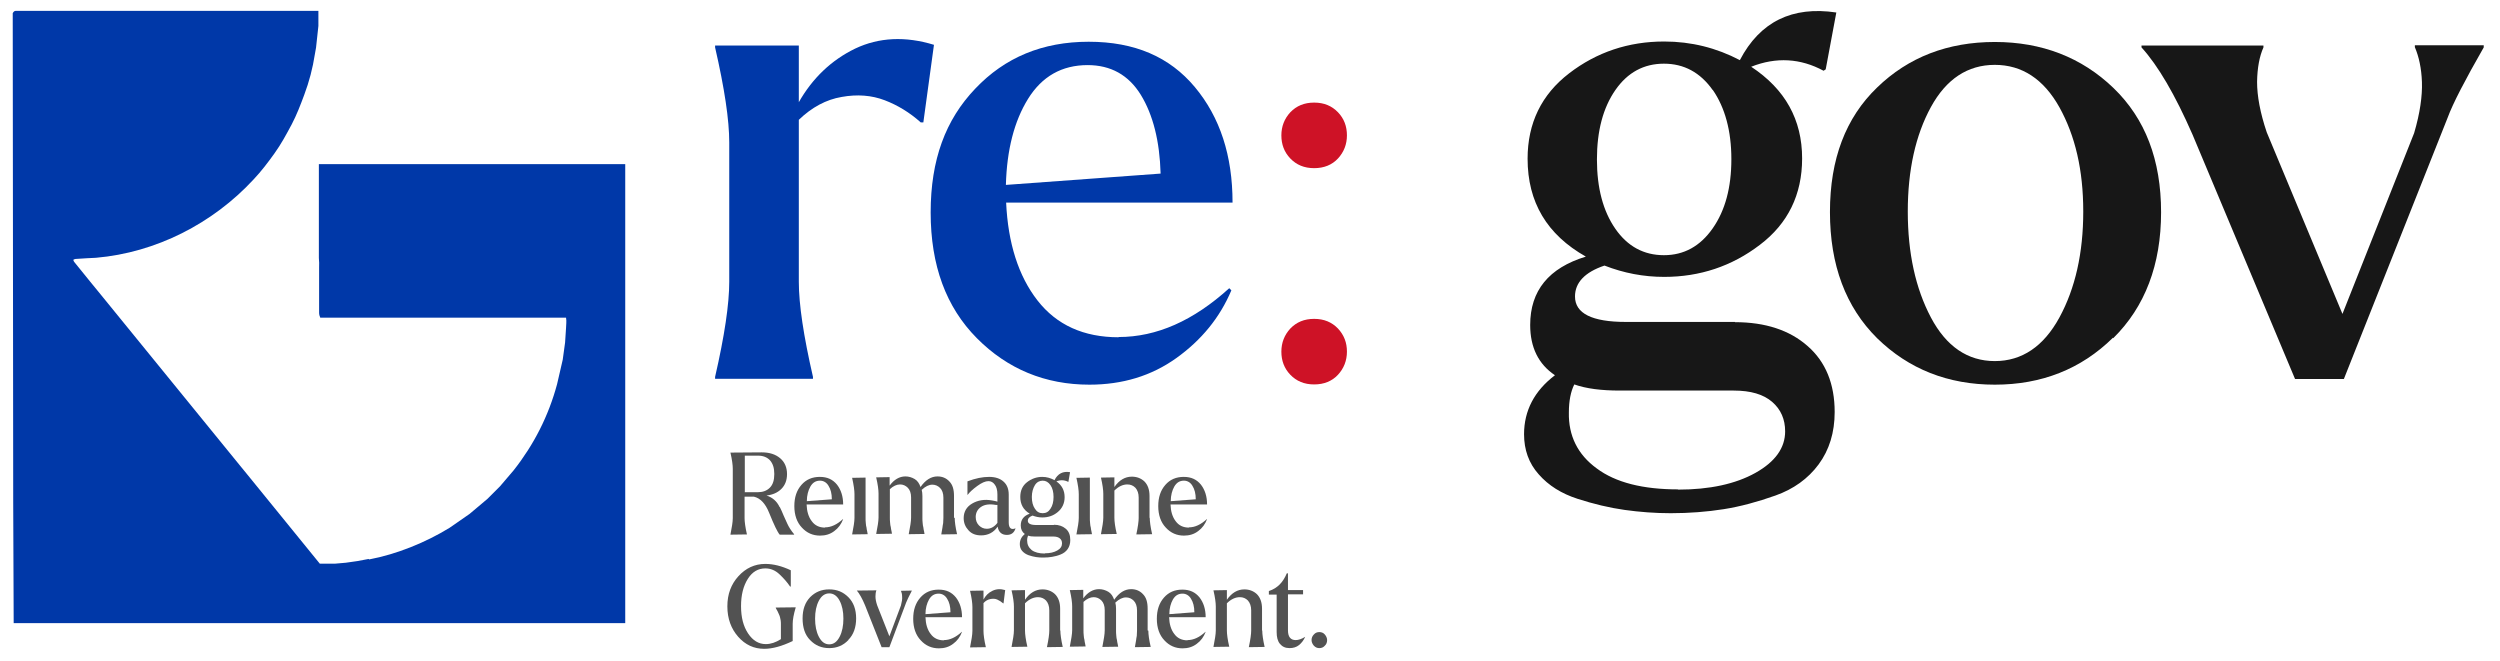
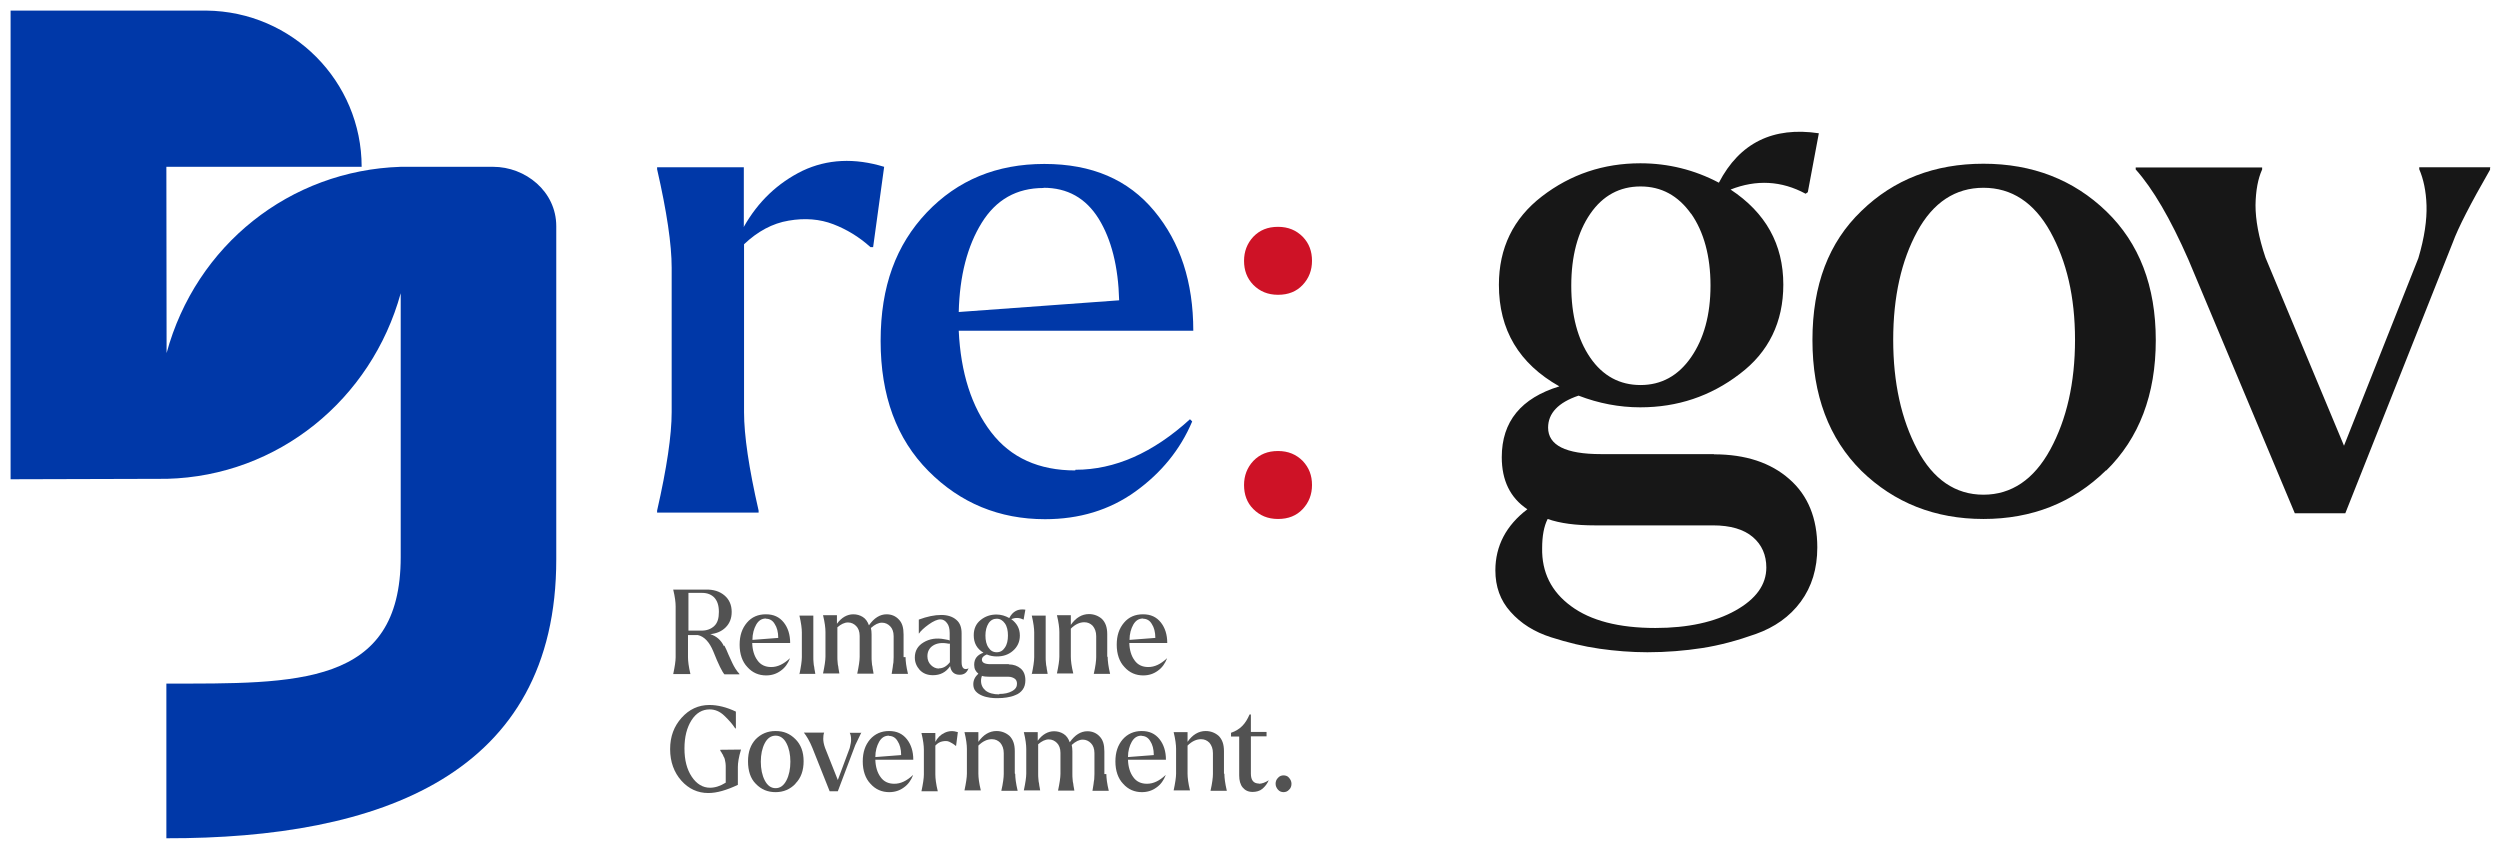
- <svg xmlns="http://www.w3.org/2000/svg" viewBox="9.9 8.9 106 28" role="img" aria-label="RE:GOV. Reimagine Government.">
-   <path fill="#0038a8" d="M25.55,32.62c1.17-.22,2.4-.72,3.41-1.34l.85-.59.76-.64.53-.53.58-.68c.86-1.09,1.48-2.31,1.84-3.65l.24-1.04.1-.73.04-.61c0-.14.03-.28,0-.44h-10.42c-.03-.06-.05-.14-.05-.21v-1.92c.01-.14,0-.25-.01-.4v-3.98s12.99,0,12.99,0v19.46s-25.93,0-25.93,0l-.02-5.17-.02-20.69c.03-.06.07-.1.13-.1h12.83s0,.64,0,.64l-.1.92-.05.28c-.09.59-.24,1.16-.45,1.72-.16.43-.32.85-.53,1.25-.23.43-.45.84-.73,1.23s-.55.75-.89,1.11c-1.73,1.87-4.14,3.1-6.68,3.32l-.4.02-.47.03s-.09.02-.09.04.02.07.04.09l.68.84.45.55,5.92,7.27.27.33,3.09,3.8h.64s.46-.04.46-.04l.49-.07.48-.09Z" />
-   <path fill="#0038a8" d="M43.76,13.25c.59-1.04,1.39-1.8,2.4-2.29,1.01-.48,2.13-.53,3.34-.16l-.45,3.29h-.11c-.47-.42-.98-.73-1.53-.94-.55-.21-1.16-.26-1.82-.14-.66.11-1.27.44-1.82.97v6.87c0,.95.2,2.29.6,4.03v.08h-4.15v-.08c.4-1.74.6-3.09.6-4.03v-5.91c0-.95-.2-2.29-.6-4.03v-.08h3.55v2.41Z" />
-   <path fill="#0038a8" d="M57.33,23.19c1.61,0,3.17-.69,4.69-2.07l.09.09c-.49,1.16-1.27,2.11-2.33,2.87-1.06.76-2.29,1.13-3.69,1.13-1.87,0-3.47-.66-4.77-1.97-1.31-1.32-1.96-3.09-1.96-5.33s.63-3.93,1.89-5.25c1.26-1.33,2.86-1.99,4.81-1.99s3.43.64,4.5,1.92c1.07,1.28,1.6,2.91,1.6,4.9h-9.6c.08,1.72.52,3.11,1.33,4.15.81,1.04,1.96,1.56,3.44,1.56ZM56.02,11.66c-1.1,0-1.94.48-2.53,1.43s-.9,2.17-.94,3.65l6.56-.48c-.04-1.38-.32-2.49-.84-3.34-.52-.84-1.27-1.26-2.26-1.26Z" />
-   <path fill="#ce1226" d="M64.23,14.64c0-.38.13-.71.38-.98.26-.27.59-.41,1.01-.41s.75.14,1.01.41c.26.27.38.6.38.98s-.13.71-.38.98c-.25.27-.59.41-1.01.41s-.75-.14-1.01-.41c-.26-.27-.38-.6-.38-.98ZM64.23,23.81c0-.38.13-.71.38-.98.26-.27.59-.41,1.01-.41s.75.14,1.01.41c.26.28.38.6.38.98s-.13.71-.38.98c-.25.27-.59.41-1.01.41s-.75-.14-1.01-.41c-.26-.27-.38-.6-.38-.98Z" />
-   <path fill="#171717" d="M83.46,22.56c1.29,0,2.32.34,3.08,1.01.77.67,1.15,1.61,1.15,2.8,0,.87-.23,1.61-.68,2.22-.45.61-1.07,1.05-1.83,1.32s-1.5.47-2.2.58-1.45.17-2.24.17c-.66,0-1.32-.05-1.96-.14-.64-.09-1.31-.25-1.99-.47s-1.23-.56-1.65-1.04c-.42-.47-.62-1.04-.62-1.7,0-1,.44-1.84,1.31-2.5-.7-.47-1.05-1.18-1.05-2.13,0-1.46.79-2.42,2.36-2.9-1.65-.93-2.47-2.31-2.47-4.15,0-1.51.59-2.72,1.76-3.62,1.17-.9,2.52-1.35,4.03-1.35,1.15,0,2.22.27,3.21.79.85-1.63,2.22-2.3,4.09-2.02l-.45,2.41-.09.06c-.98-.53-2.01-.59-3.07-.17,1.44.95,2.16,2.24,2.16,3.89,0,1.53-.6,2.76-1.79,3.66-1.19.91-2.55,1.36-4.06,1.36-.87,0-1.71-.16-2.53-.48-.83.28-1.25.72-1.25,1.31,0,.72.72,1.08,2.16,1.08h4.63ZM81.05,29.66c1.34,0,2.44-.24,3.28-.71.84-.47,1.26-1.06,1.26-1.76,0-.51-.18-.93-.55-1.25-.37-.32-.91-.48-1.63-.48h-4.83c-.78,0-1.42-.08-1.93-.26-.15.3-.23.7-.23,1.19-.02.98.37,1.78,1.18,2.37.8.6,1.96.89,3.45.89ZM82.52,12.72c-.53-.75-1.22-1.12-2.07-1.12s-1.54.37-2.06,1.12-.78,1.73-.78,2.94.26,2.19.78,2.94,1.21,1.12,2.06,1.12,1.54-.38,2.07-1.14c.53-.76.79-1.73.79-2.93s-.27-2.19-.79-2.94Z" />
-   <path fill="#171717" d="M99.49,23.22c-1.35,1.33-3.03,1.99-5.01,1.99s-3.65-.66-4.99-1.97c-1.33-1.32-2-3.1-2-5.35s.67-4,2-5.28c1.33-1.29,3-1.93,4.99-1.93s3.68.65,5.03,1.95,2.02,3.05,2.02,5.27-.68,4.01-2.03,5.34ZM91.77,22.36c.65,1.23,1.56,1.85,2.71,1.85s2.07-.62,2.74-1.85c.67-1.23,1.01-2.73,1.01-4.49s-.34-3.21-1.01-4.42c-.67-1.2-1.59-1.8-2.74-1.8s-2.06.6-2.71,1.79-.98,2.67-.98,4.43.33,3.26.98,4.49Z" />
-   <path fill="#171717" d="M115.21,10.83v.08c-.79,1.38-1.31,2.38-1.53,2.98l-4.4,11.08h-2.07l-4.35-10.37c-.74-1.69-1.46-2.92-2.16-3.69v-.08h5.17v.08c-.17.38-.26.87-.27,1.46,0,.6.13,1.31.41,2.14l3.21,7.7,3.04-7.67c.25-.85.35-1.57.33-2.16s-.13-1.08-.3-1.48v-.08h2.92Z" />
-   <path fill="#525252" d="M42.96,30.39c.05.1.11.23.17.38.07.15.12.26.15.33s.07.14.12.22c.05.08.11.16.17.23v.02h-.61c-.09-.1-.24-.41-.45-.93-.16-.4-.38-.62-.64-.68h-.28s.03,0,.05,0c0,0-.01,0-.02,0s-.02,0-.02,0h-.13v.91c0,.15.03.38.1.69h0s-.7.01-.7.01h0c.06-.31.1-.54.1-.7v-2.09c0-.16-.03-.39-.1-.69h0s1.33-.01,1.33-.01c.32,0,.58.08.78.25.19.16.29.39.29.67,0,.26-.08.47-.24.63s-.37.25-.63.28c.25.08.44.24.56.5ZM41.47,29.77h.55c.22,0,.39-.06.52-.19s.19-.32.19-.58-.06-.44-.18-.58c-.12-.13-.29-.2-.5-.2h-.57v1.54Z" />
-   <path fill="#525252" d="M44.88,31.26c.26,0,.51-.12.76-.35h.01c-.08.21-.2.38-.38.51-.17.13-.37.19-.6.19-.3,0-.56-.11-.77-.34-.21-.22-.32-.53-.32-.91s.1-.67.3-.9c.2-.23.46-.34.78-.34s.55.11.73.33c.17.22.26.5.26.84h-1.55c.01.29.08.53.22.71.13.18.32.27.56.27ZM44.67,29.28c-.18,0-.31.08-.41.25-.09.16-.15.37-.15.62l1.06-.08c0-.24-.05-.43-.14-.57-.08-.14-.21-.22-.36-.22Z" />
-   <path fill="#525252" d="M46.03,31.56h0c.06-.31.1-.54.1-.7v-1.01c0-.15-.03-.38-.1-.69h0s.57-.01.57-.01v1.71c0,.07,0,.14.01.22,0,.08.02.14.03.19,0,.05.02.11.03.17.01.06.02.1.02.11h0s-.67.01-.67.01Z" />
-   <path fill="#525252" d="M50.38,30.86c0,.16.03.39.1.69h0s-.67.01-.67.01h0s.01-.06.02-.12c.01-.06.02-.12.03-.17,0-.05.02-.12.03-.19,0-.08.01-.15.01-.22v-.86c0-.18-.05-.32-.14-.41-.09-.09-.2-.14-.33-.14-.14,0-.29.07-.45.22.02.08.03.16.03.26v.92c0,.07,0,.14.01.22,0,.08.02.14.03.19,0,.05.02.11.03.17.01.06.02.1.02.11h0s-.67.01-.67.01h0c.06-.31.1-.54.1-.7v-.86c0-.18-.05-.32-.14-.41-.09-.09-.2-.14-.33-.14-.14,0-.29.07-.43.2v1.2c0,.07,0,.14.01.22,0,.08.02.14.03.19,0,.05.02.11.03.17.01.06.02.1.02.11h0s-.67.01-.67.01h0c.06-.31.1-.54.1-.7v-1.01c0-.16-.03-.39-.1-.69h0s.57-.01.57-.01v.36c.19-.26.42-.39.67-.39.14,0,.27.04.39.11.12.07.2.19.25.34.21-.3.45-.45.72-.45.2,0,.37.07.5.21.14.14.2.34.2.62v.92Z" />
-   <path fill="#525252" d="M52.96,31.3h0c-.06.19-.18.28-.37.28-.22,0-.35-.12-.39-.35-.17.25-.41.37-.7.37-.23,0-.41-.07-.54-.22-.13-.14-.2-.31-.2-.51,0-.27.12-.48.36-.62.24-.14.52-.19.85-.13.1.02.17.03.22.05v-.31c0-.18-.04-.32-.11-.41-.07-.1-.16-.15-.27-.15-.13,0-.29.07-.48.21s-.33.27-.4.37h-.01v-.57c.34-.13.64-.19.92-.19.26,0,.47.07.61.2.15.13.22.32.22.55v1.18c0,.24.1.33.29.25ZM51.74,31.32c.17,0,.32-.08.45-.25v-.76s-.04,0-.06,0c-.27-.05-.48-.02-.63.08s-.23.25-.23.43c0,.15.05.27.14.36s.2.14.33.14ZM52.34,30.28s0,0,0,0h0Z" />
-   <path fill="#525252" d="M54.59,31.15c.21,0,.37.06.5.17s.19.27.19.48c0,.15-.04.28-.11.38-.07.1-.17.18-.3.23-.12.05-.24.08-.36.1s-.23.03-.36.03c-.11,0-.21,0-.32-.02s-.21-.04-.32-.08c-.11-.04-.2-.1-.27-.18-.07-.08-.1-.18-.1-.29,0-.17.07-.31.21-.43-.11-.08-.17-.2-.17-.36,0-.25.13-.41.38-.5-.27-.16-.4-.4-.4-.71,0-.26.09-.47.28-.62.19-.15.41-.23.65-.23.19,0,.36.05.52.14.14-.28.36-.39.66-.34l-.07.41h-.01c-.16-.08-.32-.09-.5-.02.23.16.35.38.35.67,0,.26-.1.47-.29.63-.19.16-.41.23-.66.23-.14,0-.28-.03-.41-.08-.13.05-.2.12-.2.22,0,.12.12.18.35.18h.75ZM54.2,32.36c.22,0,.39-.04.53-.12s.2-.18.2-.3c0-.09-.03-.16-.09-.21-.06-.05-.15-.08-.26-.08h-.78c-.13,0-.23-.01-.31-.04-.02.05-.04.12-.04.2,0,.17.06.3.19.41.13.1.32.15.56.15ZM54.44,29.47c-.09-.13-.2-.19-.33-.19s-.25.06-.33.19-.13.3-.13.5.04.37.13.5c.08.13.19.19.33.19s.25-.06.33-.19c.09-.13.13-.3.13-.5s-.04-.37-.13-.5Z" />
-   <path fill="#525252" d="M55.54,31.56h0c.06-.31.1-.54.1-.7v-1.01c0-.15-.03-.38-.1-.69h0s.57-.01.57-.01v1.71c0,.07,0,.14.01.22,0,.08.02.14.03.19,0,.05.02.11.03.17.01.06.02.1.02.11h0s-.67.01-.67.01Z" />
-   <path fill="#525252" d="M58.65,30.86c0,.15.03.38.1.69h0s-.67.01-.67.01h0c.07-.33.1-.56.1-.7v-.86c0-.18-.05-.32-.14-.42-.09-.09-.2-.14-.34-.14-.18,0-.37.08-.55.26v1.15c0,.16.03.39.1.69h0s-.67.01-.67.01h0c.06-.31.1-.54.1-.7v-1.01c0-.16-.03-.39-.1-.69h0s.57-.01.57-.01v.41c.2-.29.45-.44.74-.44.21,0,.39.07.53.2.14.14.22.34.22.62v.92Z" />
-   <path fill="#525252" d="M60.31,31.26c.26,0,.51-.12.76-.35h.01c-.08.21-.2.38-.38.51-.17.13-.37.19-.6.19-.3,0-.56-.11-.77-.34-.21-.22-.32-.53-.32-.91s.1-.67.3-.9c.2-.23.46-.34.78-.34s.55.11.73.33c.17.22.26.5.26.84h-1.55c.01.29.08.53.22.71.13.18.32.27.56.27ZM60.1,29.28c-.18,0-.31.08-.41.25-.09.16-.15.37-.15.62l1.06-.08c0-.24-.05-.43-.14-.57-.08-.14-.21-.22-.36-.22Z" />
-   <path fill="#525252" d="M43.64,34.65h0c-.09.3-.13.53-.13.7v.73c-.46.22-.86.33-1.21.33-.43,0-.8-.17-1.1-.51-.3-.34-.46-.77-.46-1.29s.16-.94.47-1.28c.31-.34.69-.52,1.14-.52.34,0,.7.09,1.08.27v.69h-.03c-.12-.18-.27-.35-.45-.52s-.38-.25-.6-.25c-.3,0-.55.14-.74.44-.19.3-.29.68-.29,1.16s.1.86.3,1.16.45.45.75.45c.21,0,.42-.07.64-.21v-.66s0-.09-.01-.14-.02-.1-.03-.14-.03-.09-.05-.13c-.02-.05-.04-.09-.05-.11s-.03-.06-.05-.09-.03-.06-.03-.07h0s.85-.01.85-.01Z" />
-   <path fill="#525252" d="M45.87,36.04c-.22.23-.49.34-.81.34s-.59-.11-.81-.34c-.22-.22-.32-.53-.32-.92s.11-.68.32-.9c.22-.22.48-.33.81-.33s.59.11.81.33c.22.22.33.52.33.9s-.11.69-.33.91ZM44.62,35.9c.11.21.25.32.44.32s.33-.11.44-.32c.11-.21.16-.47.16-.77s-.05-.55-.16-.76c-.11-.21-.26-.31-.44-.31s-.33.1-.44.31-.16.46-.16.76.05.56.16.77Z" />
-   <path fill="#525252" d="M48.57,33.93h0c-.13.25-.21.42-.25.52l-.71,1.89h-.33l-.7-1.77c-.12-.29-.24-.5-.35-.63h0s.83-.01.83-.01h0c-.03.08-.04.16-.04.26s.02.22.07.37l.52,1.32.49-1.31c.04-.15.06-.27.05-.37,0-.1-.02-.18-.05-.25h0s.47-.01.47-.01Z" />
-   <path fill="#525252" d="M49.92,36.04c.26,0,.51-.12.76-.35h.01c-.08.21-.2.38-.38.51-.17.13-.37.19-.6.19-.3,0-.56-.11-.77-.34-.21-.22-.32-.53-.32-.91s.1-.67.3-.9c.2-.23.46-.34.78-.34s.55.11.73.33c.17.22.26.5.26.84h-1.55c.01.29.08.53.22.71.13.18.32.27.56.27ZM49.7,34.07c-.18,0-.31.08-.41.25-.09.16-.15.37-.15.62l1.06-.08c0-.24-.05-.43-.14-.57-.08-.14-.21-.22-.36-.22Z" />
-   <path fill="#525252" d="M51.59,34.34c.09-.18.22-.31.39-.39s.34-.09.54-.03l-.07.56h-.02c-.08-.07-.16-.12-.25-.16-.09-.04-.19-.04-.29-.02s-.2.07-.29.17v1.18c0,.16.03.39.1.69h0s-.67.01-.67.01h0c.06-.31.1-.54.1-.7v-1.01c0-.16-.03-.39-.1-.69h0s.57-.01.57-.01v.41Z" />
-   <path fill="#525252" d="M54.86,35.64c0,.15.03.38.1.69h0s-.67.01-.67.01h0c.07-.33.1-.56.1-.7v-.86c0-.18-.05-.32-.14-.42-.09-.09-.2-.14-.34-.14-.18,0-.37.08-.55.26v1.15c0,.16.03.39.1.69h0s-.67.01-.67.01h0c.06-.31.1-.54.1-.7v-1.01c0-.16-.03-.39-.1-.69h0s.57-.01.57-.01v.41c.2-.29.45-.44.74-.44.21,0,.39.07.53.2.14.14.22.34.22.62v.92Z" />
-   <path fill="#525252" d="M58.59,35.64c0,.16.03.39.1.69h0s-.67.01-.67.01h0s.01-.06.02-.12c.01-.06.02-.12.03-.17,0-.05.02-.12.03-.19,0-.08.01-.15.01-.22v-.86c0-.18-.05-.32-.14-.41-.09-.09-.2-.14-.33-.14-.14,0-.29.07-.45.22.02.08.03.16.03.26v.92c0,.07,0,.14.01.22,0,.08.02.14.03.19,0,.05.02.11.03.17.01.06.02.1.02.11h0s-.67.01-.67.01h0c.06-.31.1-.54.1-.7v-.86c0-.18-.05-.32-.14-.41-.09-.09-.2-.14-.33-.14-.14,0-.29.07-.43.2v1.2c0,.07,0,.14.01.22,0,.08.02.14.03.19,0,.05.02.11.03.17.01.06.02.1.02.11h0s-.67.01-.67.01h0c.06-.31.1-.54.1-.7v-1.01c0-.16-.03-.39-.1-.69h0s.57-.01.57-.01v.36c.19-.26.42-.39.67-.39.14,0,.27.04.39.11.12.07.2.19.25.34.21-.3.45-.45.72-.45.2,0,.37.07.5.21.14.14.2.34.2.62v.92Z" />
-   <path fill="#525252" d="M60.25,36.04c.26,0,.51-.12.76-.35h.01c-.08.21-.2.38-.38.51-.17.13-.37.19-.6.19-.3,0-.56-.11-.77-.34-.21-.22-.32-.53-.32-.91s.1-.67.3-.9c.2-.23.46-.34.78-.34s.55.11.73.33c.17.22.26.5.26.84h-1.55c.01.29.08.53.22.71.13.18.32.27.56.27ZM60.04,34.07c-.18,0-.31.08-.41.25-.09.16-.15.37-.15.62l1.06-.08c0-.24-.05-.43-.14-.57-.08-.14-.21-.22-.36-.22Z" />
-   <path fill="#525252" d="M63.42,35.64c0,.15.03.38.1.69h0s-.67.01-.67.01h0c.07-.33.1-.56.1-.7v-.86c0-.18-.05-.32-.14-.42-.09-.09-.2-.14-.34-.14-.18,0-.37.08-.55.26v1.15c0,.16.03.39.1.69h0s-.67.01-.67.01h0c.06-.31.1-.54.1-.7v-1.01c0-.16-.03-.39-.1-.69h0s.57-.01.57-.01v.41c.2-.29.45-.44.74-.44.21,0,.39.07.53.2.14.14.22.34.22.62v.92Z" />
-   <path fill="#525252" d="M64.83,36.04c.13,0,.27-.05.41-.14-.06.14-.15.26-.26.35-.11.09-.25.13-.4.13-.18,0-.31-.06-.41-.18s-.14-.29-.14-.5v-1.59h-.33v-.15c.19-.06.34-.16.46-.28s.22-.28.3-.47h.05v.71h.64v.18h-.64v1.53c0,.27.11.41.33.41Z" />
-   <path fill="#525252" d="M66.07,36.28c-.06.07-.14.1-.23.1s-.16-.03-.23-.1c-.06-.07-.1-.15-.1-.24s.03-.17.1-.24c.06-.07.14-.1.23-.1s.17.03.23.1c.06.07.1.15.1.24s-.03.18-.1.24Z" />
+ <svg xmlns="http://www.w3.org/2000/svg" viewBox="9.5 2.1 113.3 38.45" role="img" aria-label="RE:GOV. Reimagine Government.">
+   <path fill="#525252" d="M42.33,31.36c.06.11.12.25.19.42.08.17.13.29.17.37s.08.16.13.24.12.18.19.25v.02h-.68c-.1-.11-.27-.45-.5-1.03-.18-.44-.42-.69-.71-.75h-.31.06-.19v1.01c0,.17.03.42.11.76h-.78c.07-.33.11-.59.11-.76v-2.31c0-.18-.03-.43-.11-.76h1.47c.35-.01.64.08.86.27.21.18.32.43.32.74,0,.29-.09.52-.27.7s-.41.28-.7.31c.28.09.49.27.62.55v-.02ZM40.68,30.68h.61c.24,0,.43-.07.58-.21s.21-.35.21-.64-.07-.49-.2-.64c-.13-.14-.32-.22-.55-.22h-.63v1.71h-.01Z" />
+   <path fill="#525252" d="M44.45,32.33c.29,0,.56-.13.84-.39h.01c-.09.23-.22.42-.42.56-.19.14-.41.21-.66.21-.33,0-.62-.12-.85-.38-.23-.24-.35-.59-.35-1.01s.11-.74.33-1,.51-.38.86-.38.61.12.81.37c.19.24.29.55.29.93h-1.72c.01.32.09.59.24.79.14.2.35.3.62.3h0ZM44.22,30.13c-.2,0-.34.09-.45.28-.1.18-.17.41-.17.69l1.17-.09c0-.27-.06-.48-.16-.63-.09-.16-.23-.24-.4-.24Z" />
+   <path fill="#525252" d="M45.73,32.66h0c.07-.34.11-.6.11-.78v-1.12c0-.17-.03-.42-.11-.76h.63s0,1.88,0,1.88c0,.08,0,.16.01.24,0,.09.02.16.03.21,0,.06.02.12.03.19s.02.11.02.12h-.74s.01.01.01.01Z" />
+   <path fill="#525252" d="M50.54,31.88c0,.18.03.43.11.76h-.74s.01-.06.02-.12c.01-.07.02-.13.03-.19,0-.06.02-.13.03-.21,0-.09.01-.17.01-.24v-.95c0-.2-.06-.35-.16-.45s-.22-.16-.37-.16c-.16,0-.32.08-.5.24.02.09.03.18.03.29v1.02c0,.08,0,.16.01.24,0,.09.02.16.03.21,0,.06.02.12.03.19s.02.11.02.12h-.74c.07-.33.11-.59.11-.76v-.95c0-.2-.06-.35-.16-.45s-.22-.16-.37-.16c-.16,0-.32.08-.48.22v1.33c0,.08,0,.16.01.24,0,.09.02.16.03.21,0,.06.02.12.03.19s.02.11.02.12h-.74c.07-.33.11-.59.11-.76v-1.12c0-.18-.03-.43-.11-.76h.63s0,.39,0,.39c.21-.29.47-.43.74-.43.16,0,.3.04.43.12s.22.21.28.38c.23-.33.5-.5.8-.5.22,0,.41.08.55.23.16.16.22.38.22.69v1.02h.03Z" />
+   <path fill="#525252" d="M53.4,32.37h0c-.07.21-.2.31-.41.31-.24,0-.39-.13-.43-.39-.19.28-.45.41-.78.41-.25,0-.45-.08-.6-.24-.14-.16-.22-.34-.22-.56,0-.3.13-.53.4-.69.27-.16.58-.21.94-.14.11.02.19.03.24.06v-.34c0-.2-.04-.35-.12-.45-.08-.11-.18-.17-.3-.17-.14,0-.32.08-.53.23s-.37.3-.44.41h-.01v-.63c.38-.14.71-.21,1.02-.21.29,0,.52.08.68.22.17.14.24.35.24.61v1.31c0,.27.11.37.32.28ZM52.05,32.39c.19,0,.35-.09.5-.28v-.84h-.07c-.3-.06-.53-.02-.7.09s-.25.28-.25.48c0,.17.06.3.16.4s.22.16.37.16ZM52.72,31.24h0Z" />
+   <path fill="#525252" d="M55.21,32.21c.23,0,.41.07.55.19s.21.3.21.53c0,.17-.04.31-.12.42-.08.11-.19.2-.33.25-.13.06-.27.09-.4.11s-.25.03-.4.03c-.12,0-.23,0-.35-.02s-.23-.04-.35-.09-.22-.11-.3-.2-.11-.2-.11-.32c0-.19.08-.34.23-.48-.12-.09-.19-.22-.19-.4,0-.28.14-.45.42-.55-.3-.18-.44-.44-.44-.79,0-.29.1-.52.31-.69.21-.17.45-.25.72-.25.21,0,.4.06.58.16.16-.31.4-.43.73-.38l-.08.45h-.01c-.18-.09-.35-.1-.55-.02.25.18.39.42.39.74,0,.29-.11.52-.32.7-.21.18-.45.25-.73.25-.16,0-.31-.03-.45-.09-.14.06-.22.13-.22.24,0,.13.13.2.39.2h.84ZM54.78,33.55c.24,0,.43-.04.59-.13s.22-.2.22-.33c0-.1-.03-.18-.1-.23s-.17-.09-.29-.09h-.86c-.14,0-.25-.01-.34-.04-.02.06-.04.13-.04.22,0,.19.07.33.21.45.14.11.35.17.62.17h0ZM55.04,30.35c-.1-.14-.22-.21-.37-.21s-.28.07-.37.21-.14.33-.14.55.04.41.14.55c.09.14.21.21.37.21s.28-.07.37-.21c.1-.14.14-.33.14-.55s-.04-.41-.14-.55Z" />
+   <path fill="#525252" d="M56.26,32.66h0c.07-.34.11-.6.11-.78v-1.12c0-.17-.03-.42-.11-.76h.63s0,1.88,0,1.88c0,.08,0,.16.01.24,0,.09.02.16.03.21,0,.06.02.12.03.19s.02.11.02.12h-.74s.01.01.01.01Z" />
+   <path fill="#525252" d="M59.7,31.88c0,.17.03.42.11.76h-.74c.08-.35.11-.61.11-.76v-.95c0-.2-.06-.35-.16-.47-.1-.1-.22-.16-.38-.16-.2,0-.41.09-.61.29v1.27c0,.18.03.43.11.76h-.74c.07-.33.11-.59.11-.76v-1.12c0-.18-.03-.43-.11-.76h.63s0,.44,0,.44c.22-.32.5-.49.82-.49.23,0,.43.08.59.22.16.16.24.38.24.69v1.02h.01Z" />
+   <path fill="#525252" d="M61.54,32.33c.29,0,.56-.13.84-.39h.01c-.09.23-.22.42-.42.56-.19.14-.41.21-.66.21-.33,0-.62-.12-.85-.38-.23-.24-.35-.59-.35-1.01s.11-.74.33-1,.51-.38.86-.38.61.12.81.37c.19.24.29.55.29.93h-1.72c.01.32.09.59.24.79.14.2.35.3.62.3h0ZM61.31,30.13c-.2,0-.34.09-.45.28-.1.18-.17.41-.17.69l1.17-.09c0-.27-.06-.48-.16-.63-.09-.16-.23-.24-.4-.24Z" />
+   <path fill="#525252" d="M43.08,36.08h0c-.1.33-.14.59-.14.78v.81c-.51.24-.95.37-1.34.37-.48,0-.89-.19-1.22-.56s-.51-.85-.51-1.43.18-1.04.52-1.42.76-.58,1.26-.58c.38,0,.78.1,1.2.3v.76h-.03c-.13-.2-.3-.39-.5-.58s-.42-.28-.66-.28c-.33,0-.61.16-.82.49-.21.33-.32.75-.32,1.28s.11.95.33,1.28.5.5.83.5c.23,0,.47-.08.71-.23v-.73s0-.1-.01-.16-.02-.11-.03-.16-.03-.1-.06-.14c-.02-.06-.04-.1-.06-.12s-.03-.07-.06-.1-.03-.07-.03-.08h0s.94-.01.94-.01Z" />
+   <path fill="#525252" d="M45.55,37.62c-.24.25-.54.38-.9.38s-.65-.12-.9-.38c-.24-.24-.35-.59-.35-1.02s.12-.75.35-1c.24-.24.53-.37.9-.37s.65.12.9.37.37.58.37,1-.12.76-.37,1.01h0ZM44.16,37.47c.12.23.28.35.49.35s.37-.12.49-.35c.12-.23.18-.52.18-.85s-.06-.61-.18-.84-.29-.34-.49-.34-.37.11-.49.34-.18.51-.18.84.06.62.18.85Z" />
+   <path fill="#525252" d="M48.54,35.29h0c-.14.28-.23.47-.28.58l-.79,2.09h-.37l-.78-1.96c-.13-.32-.27-.55-.39-.7h.92c-.03.08-.04.17-.04.28s.02.24.08.41l.58,1.46.54-1.45c.04-.17.07-.3.06-.41,0-.11-.02-.2-.06-.28h.52s0-.02,0-.02Z" />
+   <path fill="#525252" d="M50.03,37.62c.29,0,.56-.13.84-.39h.01c-.09.23-.22.42-.42.56-.19.14-.41.21-.66.21-.33,0-.62-.12-.85-.38-.23-.24-.35-.59-.35-1.01s.11-.74.33-1c.22-.25.51-.38.86-.38s.61.12.81.37c.19.24.29.55.29.93h-1.72c.01.32.09.59.24.79.14.2.35.3.62.3h0ZM49.79,35.44c-.2,0-.34.09-.45.28-.1.18-.17.41-.17.69l1.17-.09c0-.27-.06-.48-.16-.63-.09-.16-.23-.24-.4-.24Z" />
+   <path fill="#525252" d="M51.88,35.74c.1-.2.24-.34.43-.43s.38-.1.6-.03l-.08.62h-.02c-.09-.08-.18-.13-.28-.18s-.21-.04-.32-.02-.22.08-.32.19v1.31c0,.18.03.43.11.76h-.74c.07-.33.11-.59.11-.76v-1.12c0-.18-.03-.43-.11-.76h.63s0,.44,0,.44h-.01Z" />
+   <path fill="#525252" d="M55.51,37.18c0,.17.03.42.11.76h-.74c.08-.35.11-.61.11-.76v-.95c0-.2-.06-.35-.16-.47-.1-.1-.22-.16-.38-.16-.2,0-.41.09-.61.29v1.27c0,.18.03.43.11.76h-.74c.07-.33.11-.59.11-.76v-1.12c0-.18-.03-.43-.11-.76h.63s0,.44,0,.44c.22-.32.5-.49.82-.49.23,0,.43.08.59.22.16.16.24.38.24.69v1.02h.01Z" />
+   <path fill="#525252" d="M59.64,37.18c0,.18.03.43.11.76h-.74s.01-.06.02-.12c.01-.07.02-.13.03-.19,0-.06.02-.13.03-.21,0-.09.01-.17.01-.24v-.95c0-.2-.06-.35-.16-.45s-.22-.16-.37-.16c-.16,0-.32.08-.5.24.02.09.03.18.03.29v1.02c0,.08,0,.16.01.24,0,.09.02.16.03.21,0,.06.02.12.03.19.01.07.02.11.02.12h-.74c.07-.33.11-.59.11-.76v-.95c0-.2-.06-.35-.16-.45s-.22-.16-.37-.16c-.16,0-.32.08-.48.22v1.33c0,.08,0,.16.01.24,0,.09.02.16.03.21,0,.06.02.12.03.19.01.07.02.11.02.12h-.74c.07-.33.11-.59.11-.76v-1.12c0-.18-.03-.43-.11-.76h.63s0,.39,0,.39c.21-.29.47-.43.74-.43.16,0,.3.04.43.12s.22.21.28.38c.23-.33.5-.5.8-.5.22,0,.41.08.55.23.16.16.22.38.22.69v1.02h.03Z" />
+   <path fill="#525252" d="M61.48,37.62c.29,0,.56-.13.84-.39h.01c-.09.23-.22.42-.42.56-.19.14-.41.21-.66.21-.33,0-.62-.12-.85-.38-.23-.24-.35-.59-.35-1.01s.11-.74.33-1c.22-.25.51-.38.86-.38s.61.12.81.37c.19.24.29.55.29.93h-1.72c.01.32.09.59.24.79.14.2.35.3.62.3h0ZM61.24,35.44c-.2,0-.34.09-.45.28-.1.18-.17.41-.17.69l1.17-.09c0-.27-.06-.48-.16-.63-.09-.16-.23-.24-.4-.24Z" />
+   <path fill="#525252" d="M64.99,37.18c0,.17.03.42.11.76h-.74c.08-.35.11-.61.11-.76v-.95c0-.2-.06-.35-.16-.47-.1-.1-.22-.16-.38-.16-.2,0-.41.09-.61.29v1.27c0,.18.03.43.11.76h-.74c.07-.33.11-.59.11-.76v-1.12c0-.18-.03-.43-.11-.76h.63s0,.44,0,.44c.22-.32.5-.49.82-.49.23,0,.43.08.59.22.16.16.24.38.24.69v1.02h.01Z" />
+   <path fill="#525252" d="M66.55,37.62c.14,0,.3-.06.45-.16-.07.16-.17.29-.29.39s-.28.14-.44.14c-.2,0-.34-.07-.45-.2s-.16-.32-.16-.55v-1.76h-.37v-.17c.21-.07.38-.18.51-.31s.24-.31.33-.52h.06v.79h.71v.2h-.71v1.69c0,.3.12.45.37.45h-.01Z" />
+   <path fill="#525252" d="M67.92,37.89c-.07.08-.16.11-.25.11s-.18-.03-.25-.11c-.07-.08-.11-.17-.11-.27s.03-.19.11-.27c.07-.08.16-.11.25-.11s.19.03.25.11c.07.08.11.17.11.27s-.03.2-.11.27Z" />
+   <path fill="#0038a8" d="M43.21,12.38c.65-1.15,1.54-1.99,2.66-2.54,1.12-.53,2.36-.59,3.7-.18l-.5,3.64h-.12c-.52-.47-1.09-.81-1.69-1.04s-1.28-.29-2.02-.16c-.73.12-1.41.49-2.02,1.07v7.61c0,1.05.22,2.54.66,4.46v.09h-4.6v-.09c.44-1.93.66-3.42.66-4.46v-6.55c0-1.05-.22-2.54-.66-4.46v-.09h3.93v2.67h-.01Z" />
+   <path fill="#0038a8" d="M58.24,23.39c1.78,0,3.51-.76,5.19-2.29l.1.1c-.54,1.28-1.41,2.34-2.58,3.18s-2.54,1.25-4.09,1.25c-2.07,0-3.84-.73-5.28-2.18-1.45-1.46-2.17-3.42-2.17-5.9s.7-4.35,2.09-5.82c1.4-1.47,3.17-2.2,5.33-2.2s3.8.71,4.98,2.13,1.77,3.22,1.77,5.43h-10.63c.09,1.91.58,3.44,1.47,4.6s2.17,1.73,3.81,1.73h0ZM56.79,10.62c-1.22,0-2.15.53-2.8,1.58s-1,2.4-1.04,4.04l7.27-.53c-.04-1.53-.35-2.76-.93-3.7-.58-.93-1.41-1.4-2.5-1.4h.01Z" />
+   <path fill="#ce1226" d="M65.88,13.92c0-.42.14-.79.42-1.09.29-.3.65-.45,1.12-.45s.83.16,1.12.45c.29.3.42.66.42,1.09s-.14.79-.42,1.09c-.28.3-.65.45-1.12.45s-.83-.16-1.12-.45c-.29-.3-.42-.66-.42-1.09ZM65.88,24.08c0-.42.14-.79.42-1.09.29-.3.65-.45,1.12-.45s.83.16,1.12.45c.29.31.42.66.42,1.09s-.14.79-.42,1.09-.65.45-1.12.45-.83-.16-1.12-.45-.42-.66-.42-1.09Z" />
+   <path fill="#171717" d="M87.18,22.69c1.43,0,2.57.38,3.41,1.12.85.74,1.27,1.78,1.27,3.1,0,.96-.25,1.78-.75,2.46-.5.68-1.19,1.16-2.03,1.46s-1.66.52-2.44.64-1.61.19-2.48.19c-.73,0-1.46-.06-2.17-.16s-1.45-.28-2.2-.52-1.36-.62-1.83-1.15c-.47-.52-.69-1.15-.69-1.88,0-1.11.49-2.04,1.45-2.77-.78-.52-1.16-1.31-1.16-2.36,0-1.62.88-2.68,2.61-3.21-1.83-1.03-2.74-2.56-2.74-4.6,0-1.67.65-3.01,1.95-4.01,1.3-1,2.79-1.5,4.46-1.5,1.27,0,2.46.3,3.56.88.94-1.81,2.46-2.55,4.53-2.24l-.5,2.67-.1.07c-1.09-.59-2.23-.65-3.4-.19,1.59,1.05,2.39,2.48,2.39,4.31,0,1.69-.66,3.06-1.98,4.05-1.32,1.01-2.82,1.51-4.5,1.51-.96,0-1.89-.18-2.8-.53-.92.31-1.38.8-1.38,1.45,0,.8.8,1.2,2.39,1.2h5.13-.01ZM84.52,30.56c1.48,0,2.7-.27,3.63-.79s1.4-1.17,1.4-1.95c0-.56-.2-1.03-.61-1.38s-1.01-.53-1.81-.53h-5.35c-.86,0-1.57-.09-2.14-.29-.17.33-.25.78-.25,1.32-.02,1.09.41,1.97,1.31,2.63.89.66,2.17.99,3.82.99h0ZM86.14,11.79c-.59-.83-1.35-1.24-2.29-1.24s-1.71.41-2.28,1.24-.86,1.92-.86,3.26.29,2.43.86,3.26,1.34,1.24,2.28,1.24,1.71-.42,2.29-1.26.88-1.92.88-3.25-.3-2.43-.88-3.26h0Z" />
+   <path fill="#171717" d="M104.94,23.42c-1.5,1.47-3.36,2.2-5.55,2.2s-4.04-.73-5.53-2.18c-1.47-1.46-2.22-3.43-2.22-5.93s.74-4.43,2.22-5.85c1.47-1.43,3.32-2.14,5.53-2.14s4.08.72,5.57,2.16,2.24,3.38,2.24,5.84-.75,4.44-2.25,5.91v-.02ZM96.39,22.47c.72,1.36,1.73,2.05,3,2.05s2.29-.69,3.03-2.05,1.12-3.02,1.12-4.97-.38-3.56-1.12-4.9c-.74-1.33-1.76-1.99-3.03-1.99s-2.28.66-3,1.98-1.09,2.96-1.09,4.91.37,3.61,1.09,4.97Z" />
+   <path fill="#171717" d="M122.35,9.7v.09c-.88,1.53-1.45,2.64-1.69,3.3l-4.87,12.27h-2.29l-4.82-11.49c-.82-1.87-1.62-3.23-2.39-4.09v-.09h5.73v.09c-.19.42-.29.96-.3,1.62,0,.66.14,1.45.45,2.37l3.56,8.53,3.37-8.5c.28-.94.39-1.74.37-2.39s-.14-1.2-.33-1.64v-.09h3.23Z" />
+   <path fill="#0038a8" d="M34.71,12.35v15.09c.01,9.77-7.99,12.67-17.67,12.65v-7.01c5.89,0,10.62.14,10.62-5.73v-11.96c-1.33,4.82-5.56,8.28-10.59,8.41l-7.09.02V2.58s8.87,0,8.87,0c3.91.04,7.04,3.21,7.04,7.08h-8.85s.01,8.44.01,8.44c1.33-4.89,5.59-8.28,10.61-8.44h4.19c1.46,0,2.86,1.11,2.86,2.69Z" />
</svg>
